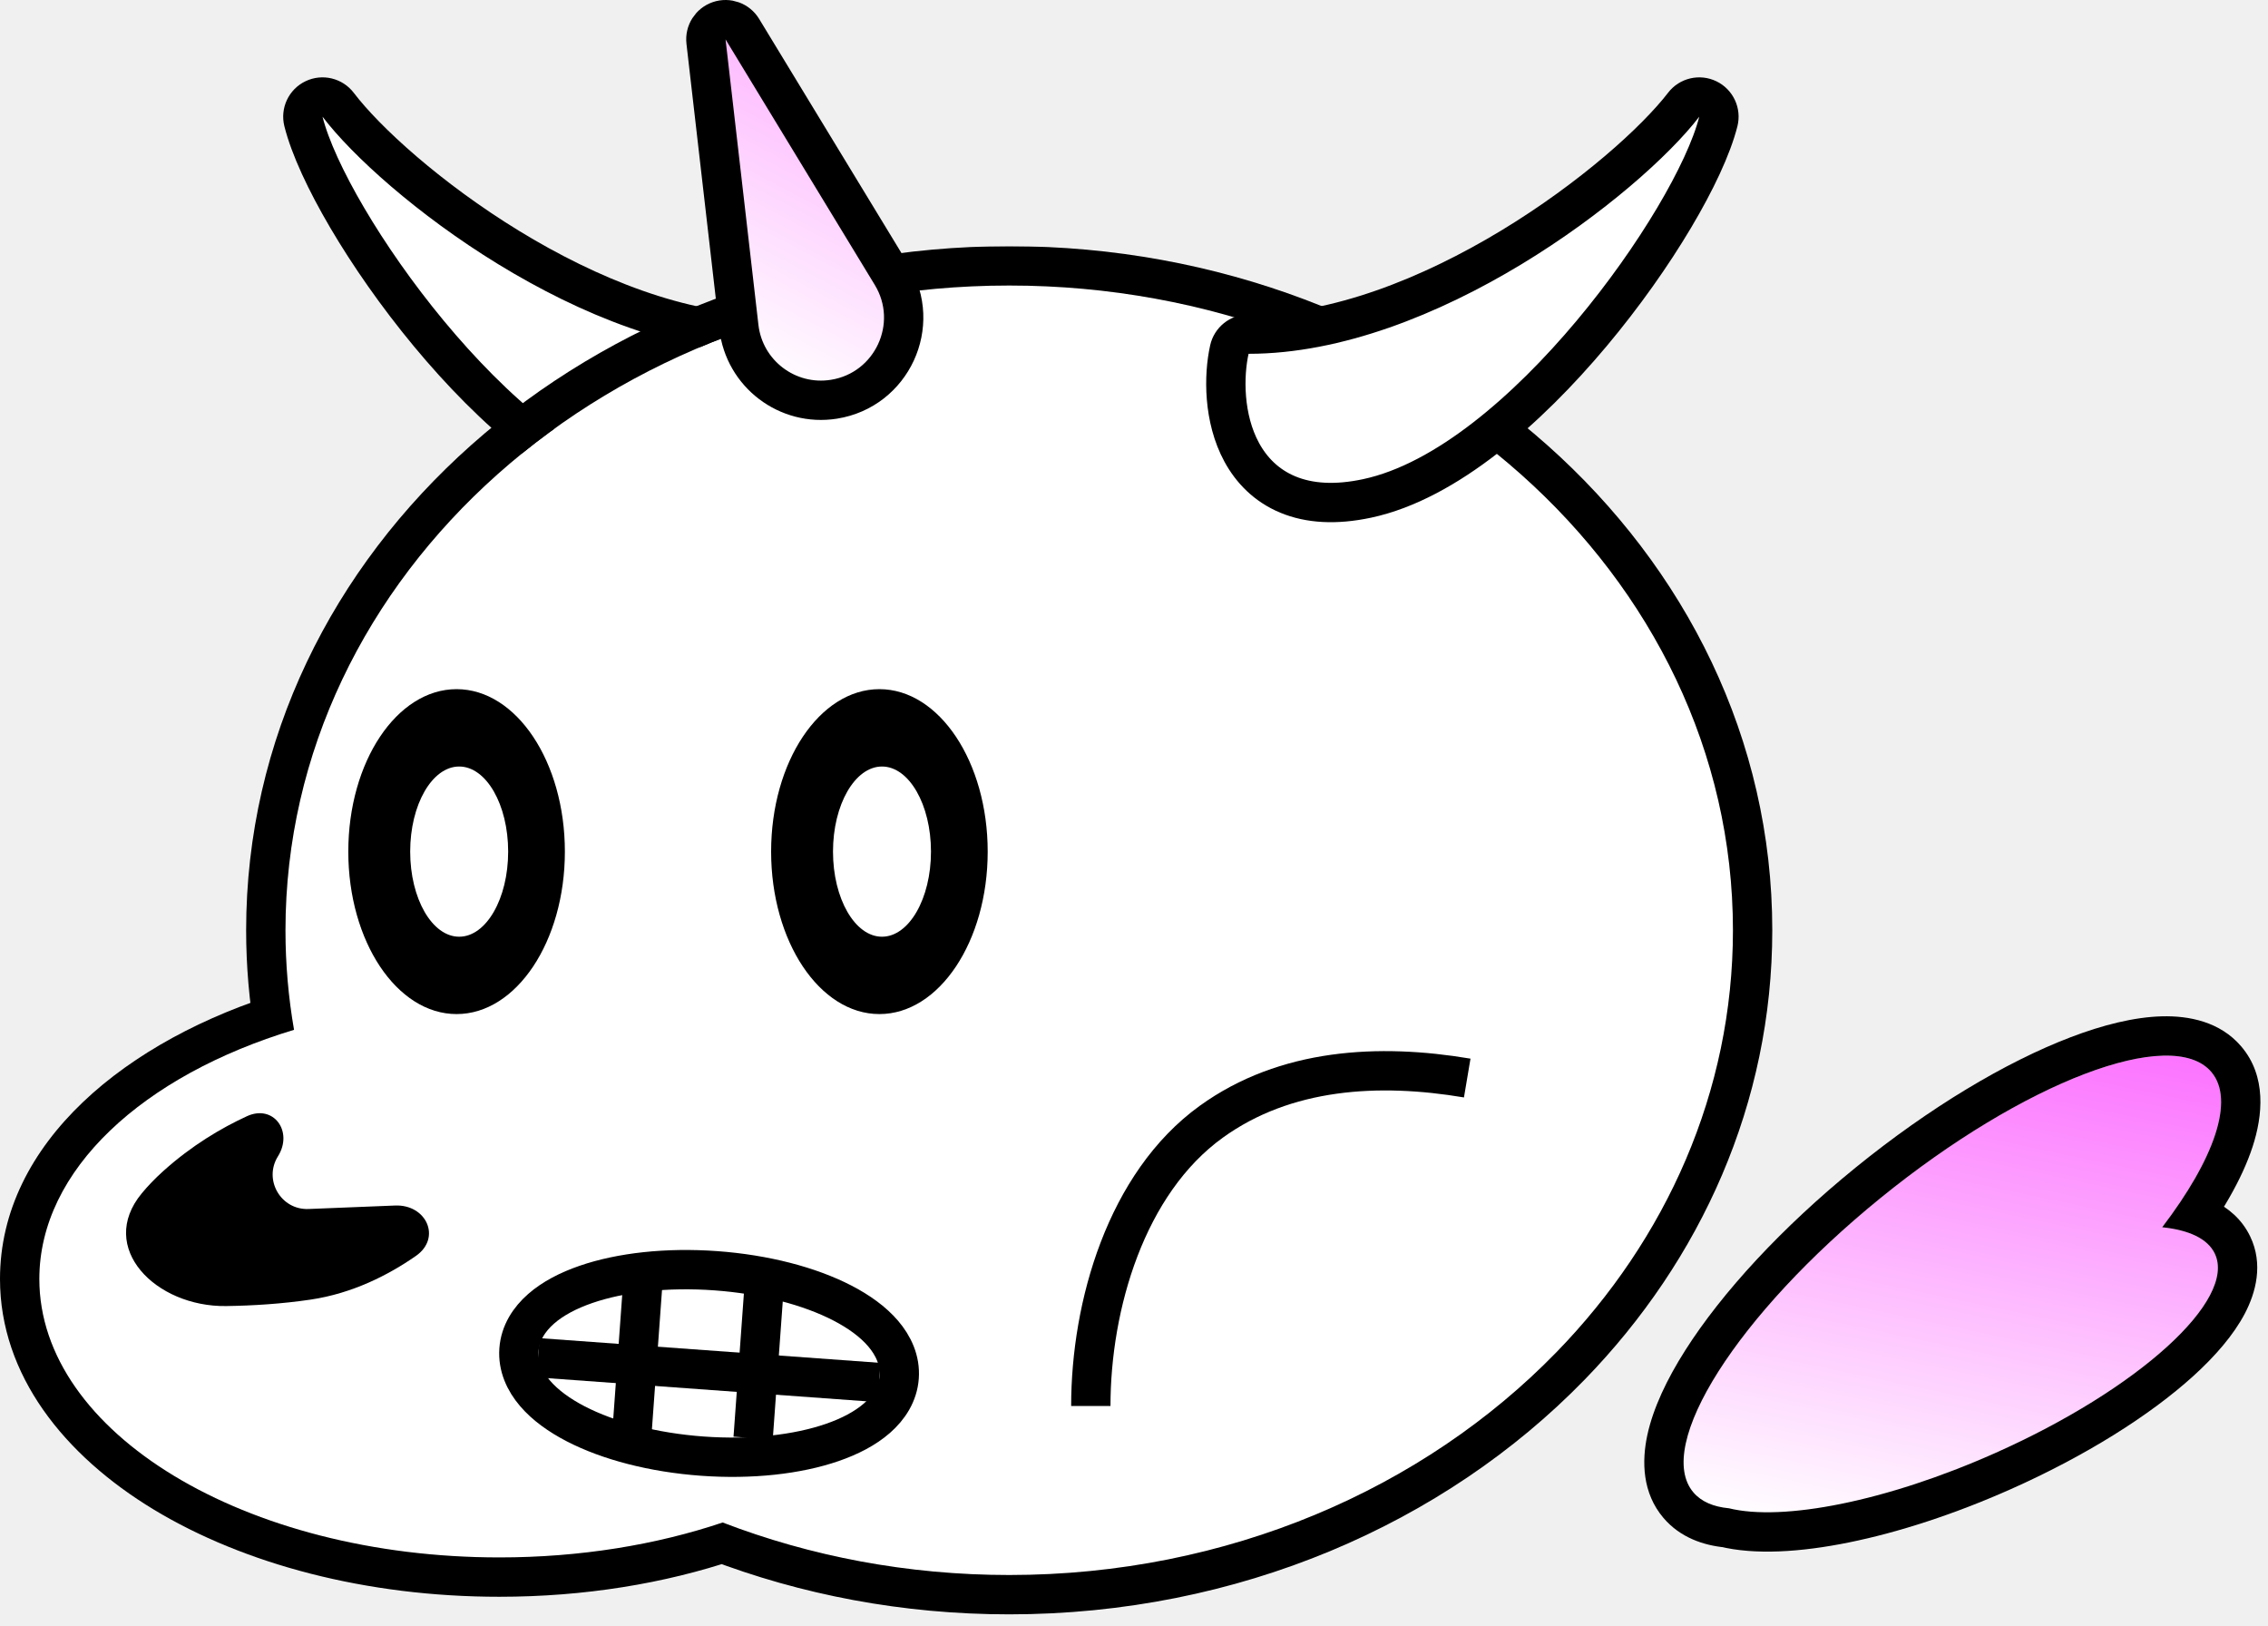
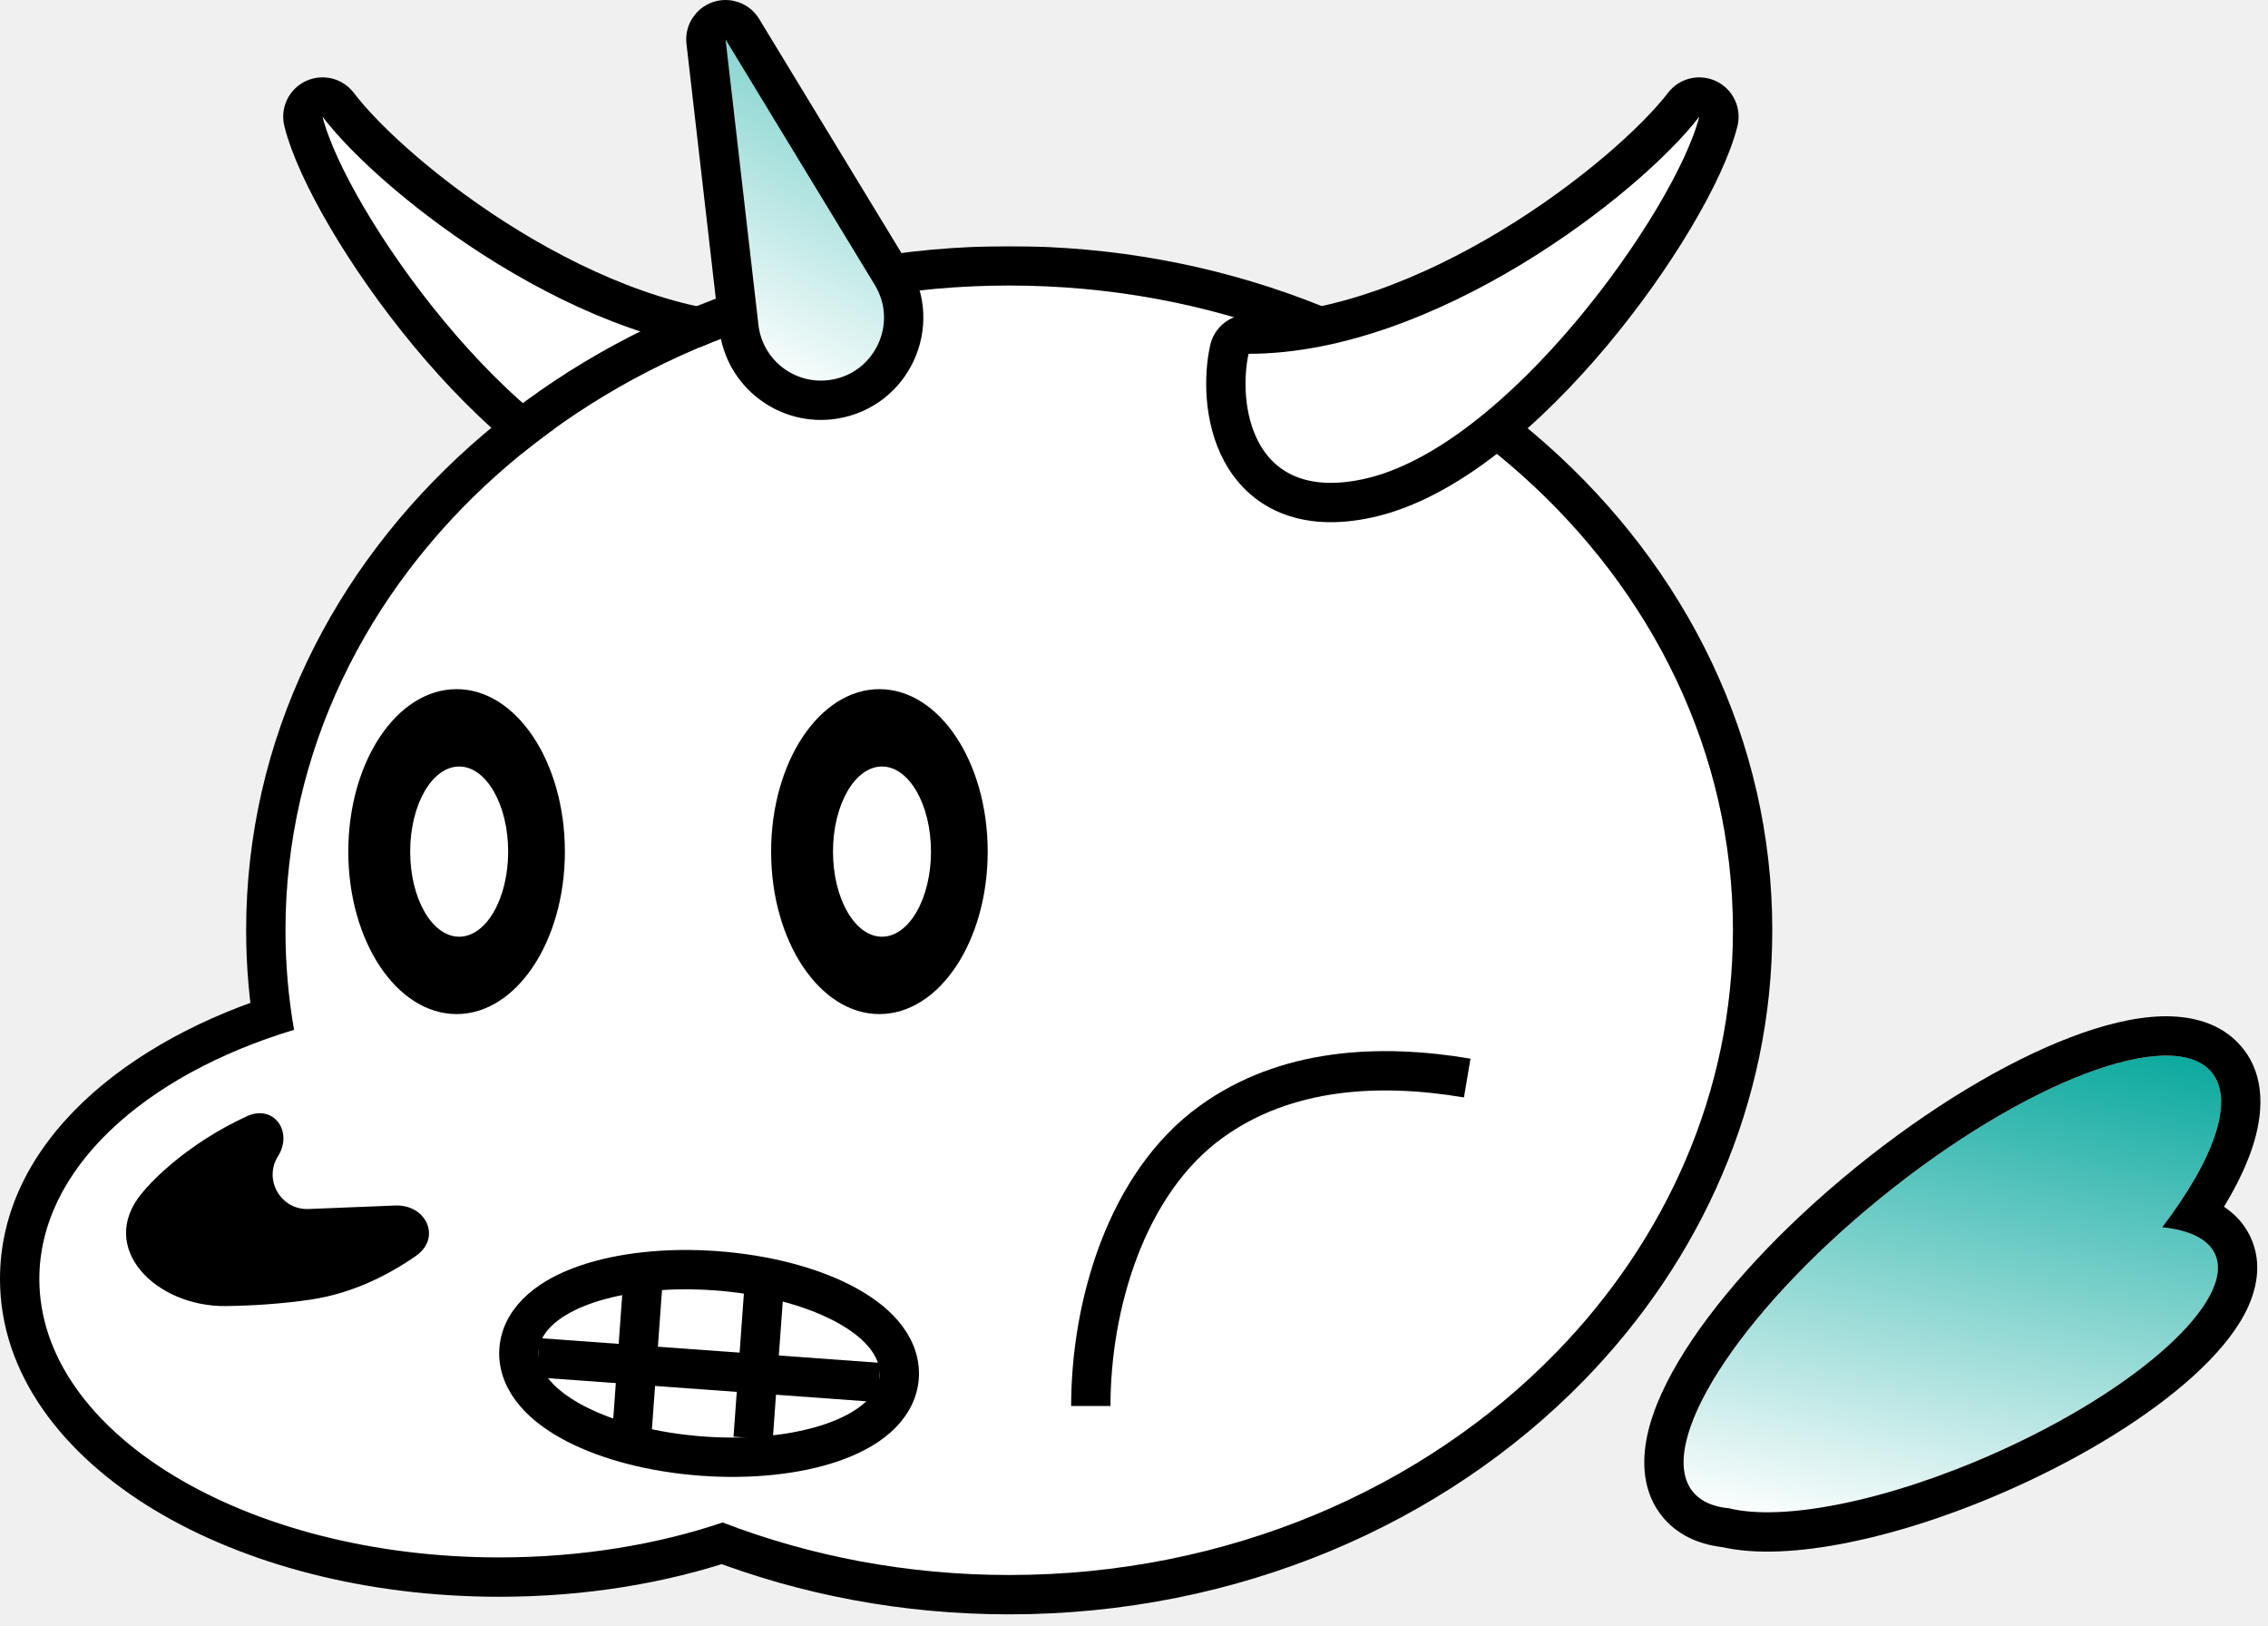
<svg xmlns="http://www.w3.org/2000/svg" width="173" height="124" viewBox="0 0 173 124" fill="none">
  <path d="M23.147 9.265C22.973 8.574 23.309 7.856 23.952 7.548C24.594 7.239 25.364 7.425 25.796 7.992C27.899 10.759 32.73 15.164 38.801 18.879C44.875 22.595 51.969 25.483 58.59 25.483C59.294 25.483 59.904 25.974 60.055 26.662C60.49 28.641 60.52 31.892 59.122 34.491C58.401 35.833 57.281 37.025 55.64 37.714C54.012 38.398 52.019 38.524 49.648 38.012C46.617 37.359 43.574 35.629 40.733 33.404C37.877 31.168 35.136 28.361 32.708 25.432C30.278 22.501 28.136 19.419 26.485 16.611C24.849 13.829 23.639 11.226 23.147 9.265Z" fill="white" stroke="black" stroke-width="3" stroke-linejoin="round" />
  <mask id="path-2-outside-1_11760_192385" maskUnits="userSpaceOnUse" x="0" y="18.775" width="136" height="105" fill="black">
    <rect fill="white" y="18.775" width="136" height="105" />
    <path fill-rule="evenodd" clip-rule="evenodd" d="M118.719 103.131C127.11 94.507 132.187 83.254 132.187 70.946C132.187 43.79 107.471 21.775 76.981 21.775C46.491 21.775 21.775 43.79 21.775 70.946C21.775 73.528 21.998 76.063 22.428 78.538C10.91 82.02 3 89.223 3 97.544C3 109.27 18.711 118.777 38.091 118.777C44.271 118.777 50.078 117.81 55.122 116.113C61.825 118.69 69.216 120.118 76.981 120.118C93.652 120.118 108.597 113.536 118.719 103.131Z" />
  </mask>
  <path fill-rule="evenodd" clip-rule="evenodd" d="M118.719 103.131C127.11 94.507 132.187 83.254 132.187 70.946C132.187 43.79 107.471 21.775 76.981 21.775C46.491 21.775 21.775 43.79 21.775 70.946C21.775 73.528 21.998 76.063 22.428 78.538C10.91 82.02 3 89.223 3 97.544C3 109.27 18.711 118.777 38.091 118.777C44.271 118.777 50.078 117.81 55.122 116.113C61.825 118.69 69.216 120.118 76.981 120.118C93.652 120.118 108.597 113.536 118.719 103.131Z" fill="white" />
  <path d="M118.719 103.131L120.87 105.223L118.719 103.131ZM22.428 78.538L23.297 81.409L25.839 80.641L25.384 78.023L22.428 78.538ZM55.122 116.113L56.198 113.313L55.189 112.925L54.165 113.27L55.122 116.113ZM129.187 70.946C129.187 82.398 124.469 92.919 116.569 101.039L120.87 105.223C129.751 96.094 135.187 84.111 135.187 70.946H129.187ZM76.981 24.775C106.15 24.775 129.187 45.764 129.187 70.946H135.187C135.187 41.816 108.791 18.775 76.981 18.775V24.775ZM24.775 70.946C24.775 45.764 47.812 24.775 76.981 24.775V18.775C45.17 18.775 18.775 41.816 18.775 70.946H24.775ZM25.384 78.023C24.983 75.718 24.775 73.355 24.775 70.946H18.775C18.775 73.701 19.013 76.409 19.473 79.052L25.384 78.023ZM6 97.544C6 91.283 12.157 84.777 23.297 81.409L21.56 75.666C9.663 79.263 0 87.162 0 97.544H6ZM38.091 115.777C28.855 115.777 20.639 113.506 14.831 109.991C8.967 106.443 6 101.952 6 97.544H0C0 104.862 4.888 110.988 11.725 115.124C18.617 119.295 27.946 121.777 38.091 121.777V115.777ZM54.165 113.27C49.447 114.857 43.965 115.777 38.091 115.777V121.777C44.577 121.777 50.709 120.763 56.078 118.956L54.165 113.27ZM76.981 117.118C69.584 117.118 62.559 115.758 56.198 113.313L54.045 118.913C61.091 121.622 68.847 123.118 76.981 123.118V117.118ZM116.569 101.039C107.028 110.847 92.866 117.118 76.981 117.118V123.118C94.438 123.118 110.166 116.226 120.87 105.223L116.569 101.039Z" fill="black" mask="url(#path-2-outside-1_11760_192385)" />
  <path d="M131.072 9.269C131.247 8.579 130.914 7.861 130.273 7.551C129.633 7.24 128.863 7.421 128.429 7.986C126.301 10.753 121.413 15.159 115.271 18.875C109.126 22.592 101.945 25.483 95.239 25.483C94.536 25.483 93.927 25.972 93.775 26.658C93.334 28.64 93.303 31.896 94.719 34.497C95.45 35.84 96.582 37.03 98.235 37.716C99.874 38.397 101.883 38.523 104.277 38.013C107.336 37.361 110.411 35.634 113.284 33.409C116.172 31.174 118.943 28.368 121.4 25.439C123.858 22.508 126.024 19.425 127.694 16.618C129.349 13.836 130.573 11.232 131.072 9.269Z" fill="white" stroke="black" stroke-width="3" stroke-linejoin="round" />
  <path d="M30.135 91.939L23.534 92.204C21.424 92.289 20.082 89.977 21.202 88.187C22.389 86.291 20.867 84.194 18.835 85.128C16.884 86.025 14.625 87.357 12.45 89.315C11.814 89.887 11.272 90.455 10.811 91.013C7.385 95.161 11.874 99.682 17.253 99.606C19.277 99.577 21.488 99.441 23.694 99.114C26.891 98.64 29.628 97.241 31.724 95.783C33.694 94.412 32.534 91.843 30.135 91.939Z" fill="black" />
  <path d="M53.575 111.052C57.319 111.323 60.826 110.927 63.487 110.008C64.814 109.55 66.002 108.937 66.901 108.149C67.807 107.355 68.496 106.309 68.588 105.034C68.681 103.759 68.15 102.625 67.368 101.708C66.593 100.799 65.505 100.021 64.258 99.376C61.758 98.083 58.344 97.185 54.6 96.913C50.856 96.642 47.349 97.038 44.688 97.957C43.361 98.415 42.173 99.028 41.274 99.816C40.368 100.61 39.679 101.655 39.587 102.931C39.495 104.206 40.025 105.34 40.807 106.256C41.583 107.166 42.67 107.943 43.917 108.589C46.417 109.882 49.831 110.78 53.575 111.052Z" fill="white" stroke="black" stroke-width="3" />
  <line x1="41.046" y1="103.549" x2="67.055" y2="105.436" stroke="black" stroke-width="3" />
  <line x1="58.386" y1="96.747" x2="57.448" y2="109.677" stroke="black" stroke-width="3" />
  <line x1="49.02" y1="98.013" x2="48.083" y2="110.942" stroke="black" stroke-width="3" />
  <path d="M56.624 2.221C56.258 1.619 55.523 1.353 54.856 1.581C54.19 1.81 53.772 2.472 53.853 3.172L56.361 24.944C56.772 28.508 60.069 31.01 63.611 30.448C68.037 29.745 70.337 24.778 68.009 20.949L56.624 2.221Z" fill="url(#paint0_linear_11760_192385)" stroke="black" stroke-width="3" stroke-linejoin="round" />
  <mask id="path-11-outside-2_11760_192385" maskUnits="userSpaceOnUse" x="123.683" y="69.617" width="53.867" height="58.18" fill="black">
    <rect fill="white" x="123.683" y="69.617" width="53.867" height="58.18" />
    <path fill-rule="evenodd" clip-rule="evenodd" d="M131.882 115.029C130.699 114.918 129.774 114.525 129.174 113.822C126.146 110.28 132.533 100.228 143.44 91.37C154.347 82.512 165.643 78.203 168.671 81.746C170.5 83.886 168.893 88.402 164.929 93.596C166.972 93.808 168.395 94.466 168.939 95.599C170.636 99.135 163.123 105.955 152.159 110.83C143.864 114.519 135.969 116.039 131.882 115.029Z" />
  </mask>
  <path fill-rule="evenodd" clip-rule="evenodd" d="M131.882 115.029C130.699 114.918 129.774 114.525 129.174 113.822C126.146 110.28 132.533 100.228 143.44 91.37C154.347 82.512 165.643 78.203 168.671 81.746C170.5 83.886 168.893 88.402 164.929 93.596C166.972 93.808 168.395 94.466 168.939 95.599C170.636 99.135 163.123 105.955 152.159 110.83C143.864 114.519 135.969 116.039 131.882 115.029Z" fill="url(#paint1_linear_11760_192385)" />
  <path d="M131.882 115.029L132.602 112.117C132.457 112.081 132.31 112.056 132.162 112.042L131.882 115.029ZM129.174 113.822L131.454 111.873L131.454 111.873L129.174 113.822ZM143.44 91.37L141.548 89.041L143.44 91.37ZM168.671 81.746L170.951 79.796L170.951 79.796L168.671 81.746ZM164.929 93.596L162.544 91.776C161.885 92.638 161.744 93.79 162.175 94.786C162.605 95.782 163.54 96.468 164.62 96.58L164.929 93.596ZM168.939 95.599L166.234 96.897L166.234 96.897L168.939 95.599ZM152.159 110.83L150.94 108.089L150.94 108.089L152.159 110.83ZM132.162 112.042C131.461 111.976 131.384 111.79 131.454 111.873L126.893 115.772C128.165 117.259 129.938 117.86 131.602 118.016L132.162 112.042ZM131.454 111.873C131.565 112.002 131.276 111.839 131.523 110.703C131.763 109.602 132.422 108.074 133.613 106.198C135.978 102.477 140.056 97.982 145.331 93.699L141.548 89.041C135.916 93.615 131.348 98.576 128.549 102.981C127.159 105.168 126.107 107.371 125.66 109.428C125.221 111.449 125.269 113.871 126.893 115.772L131.454 111.873ZM145.331 93.699C150.604 89.416 155.882 86.312 160.079 84.711C162.193 83.905 163.876 83.54 165.065 83.508C166.308 83.475 166.481 83.8 166.391 83.695L170.951 79.796C169.347 77.92 166.973 77.455 164.905 77.51C162.783 77.567 160.393 78.169 157.941 79.105C153.006 80.987 147.182 84.466 141.548 89.041L145.331 93.699ZM166.391 83.695C166.261 83.543 166.689 83.856 166.121 85.594C165.597 87.195 164.42 89.319 162.544 91.776L167.313 95.416C169.402 92.68 171.01 89.948 171.824 87.458C172.593 85.104 172.911 82.088 170.951 79.796L166.391 83.695ZM164.62 96.58C165.423 96.663 165.915 96.818 166.176 96.946C166.417 97.064 166.325 97.087 166.234 96.897L171.643 94.301C170.381 91.67 167.501 90.846 165.237 90.612L164.62 96.58ZM166.234 96.897C166.071 96.557 166.348 96.573 165.919 97.39C165.509 98.171 164.664 99.235 163.281 100.491C160.54 102.978 156.215 105.743 150.94 108.089L153.378 113.572C159.067 111.042 163.98 107.959 167.313 104.934C168.966 103.433 170.367 101.824 171.231 100.18C172.075 98.572 172.655 96.408 171.643 94.301L166.234 96.897ZM150.94 108.089C146.965 109.857 143.126 111.086 139.846 111.752C136.481 112.435 134.004 112.463 132.602 112.117L131.163 117.941C133.848 118.605 137.362 118.378 141.039 117.632C144.802 116.868 149.058 115.493 153.378 113.572L150.94 108.089Z" fill="black" mask="url(#path-11-outside-2_11760_192385)" />
  <ellipse cx="34.828" cy="64.948" rx="8.26" ry="12.39" fill="black" />
  <ellipse cx="35.025" cy="64.948" rx="3.737" ry="6.49" fill="white" />
  <ellipse cx="67.08" cy="64.948" rx="8.26" ry="12.39" fill="black" />
  <ellipse cx="67.277" cy="64.948" rx="3.737" ry="6.49" fill="white" />
  <path d="M83.206 107.23C83.206 99.556 85.897 90.239 92.392 85.551C98.044 81.471 105.168 81.079 111.918 82.216" stroke="black" stroke-width="3" />
  <defs>
    <linearGradient id="paint0_linear_11760_192385" x1="66.381" y1="-17.98" x2="45.227" y2="22.189" gradientUnits="userSpaceOnUse">
-       <stop stop-color="#FC72FF" />
+       <stop stop-color="#09A89E" />
      <stop offset="1" stop-color="white" />
    </linearGradient>
    <linearGradient id="paint1_linear_11760_192385" x1="154.648" y1="77.543" x2="145.993" y2="118.7" gradientUnits="userSpaceOnUse">
-       <stop stop-color="#FC72FF" />
+       <stop stop-color="#09A89E" />
      <stop offset="1" stop-color="white" />
    </linearGradient>
  </defs>
</svg>
